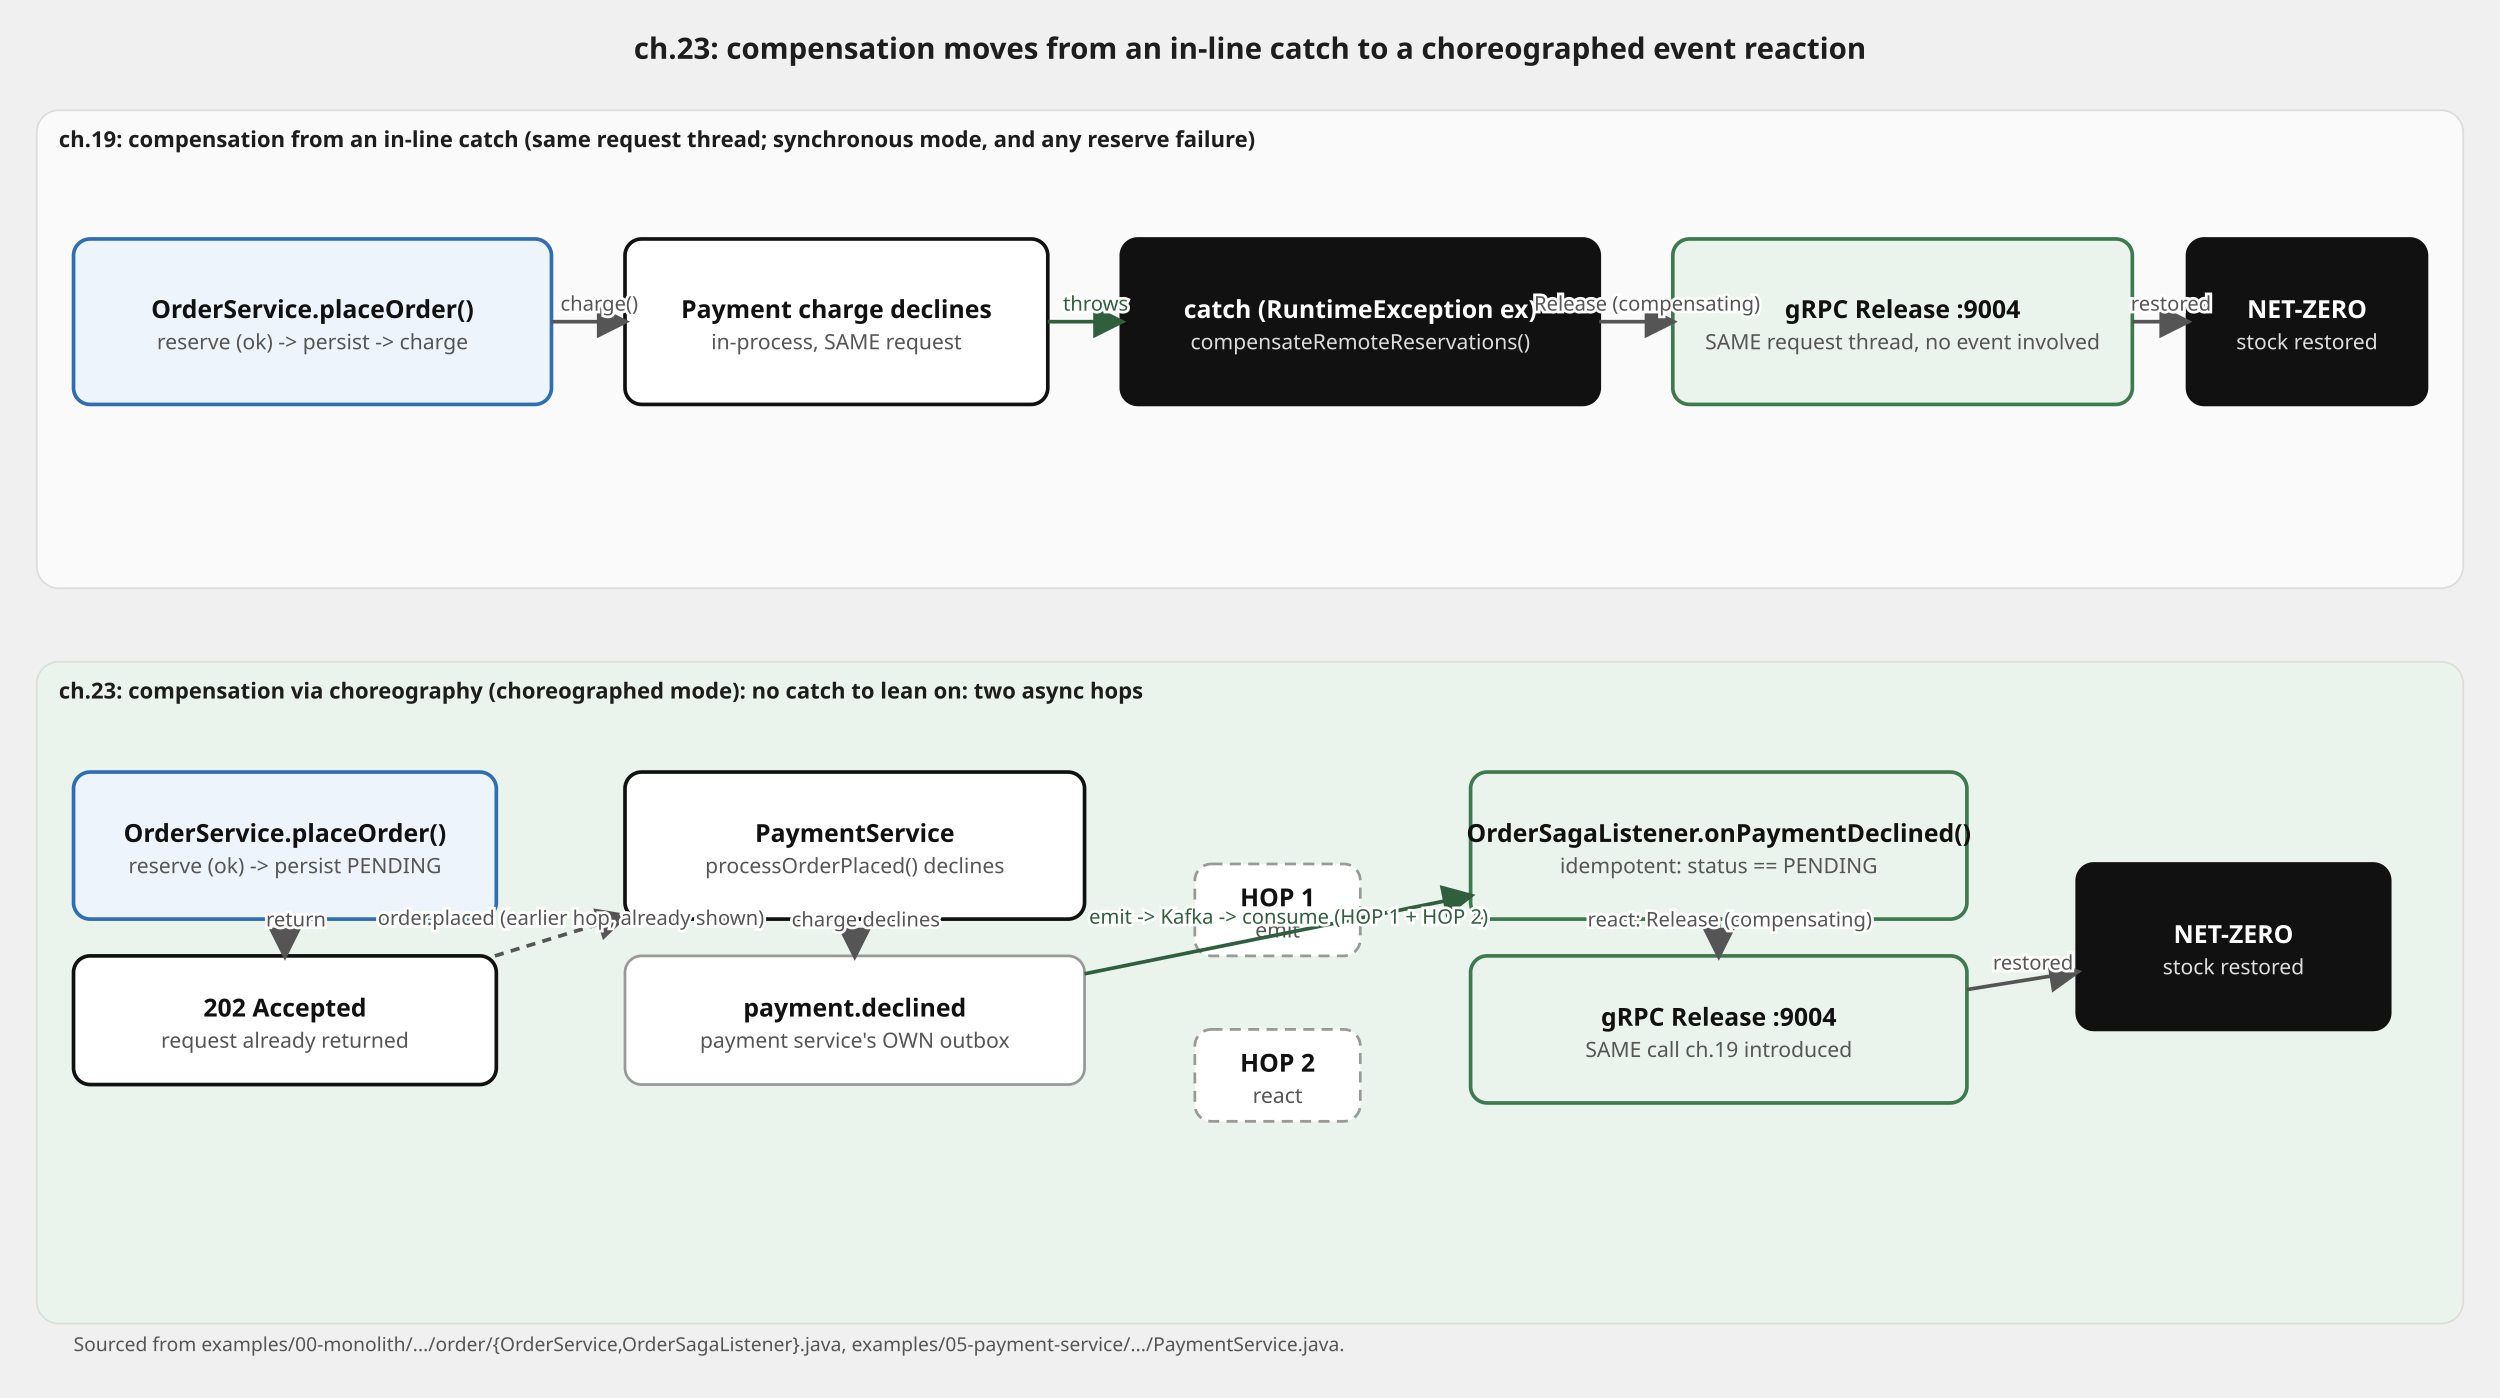
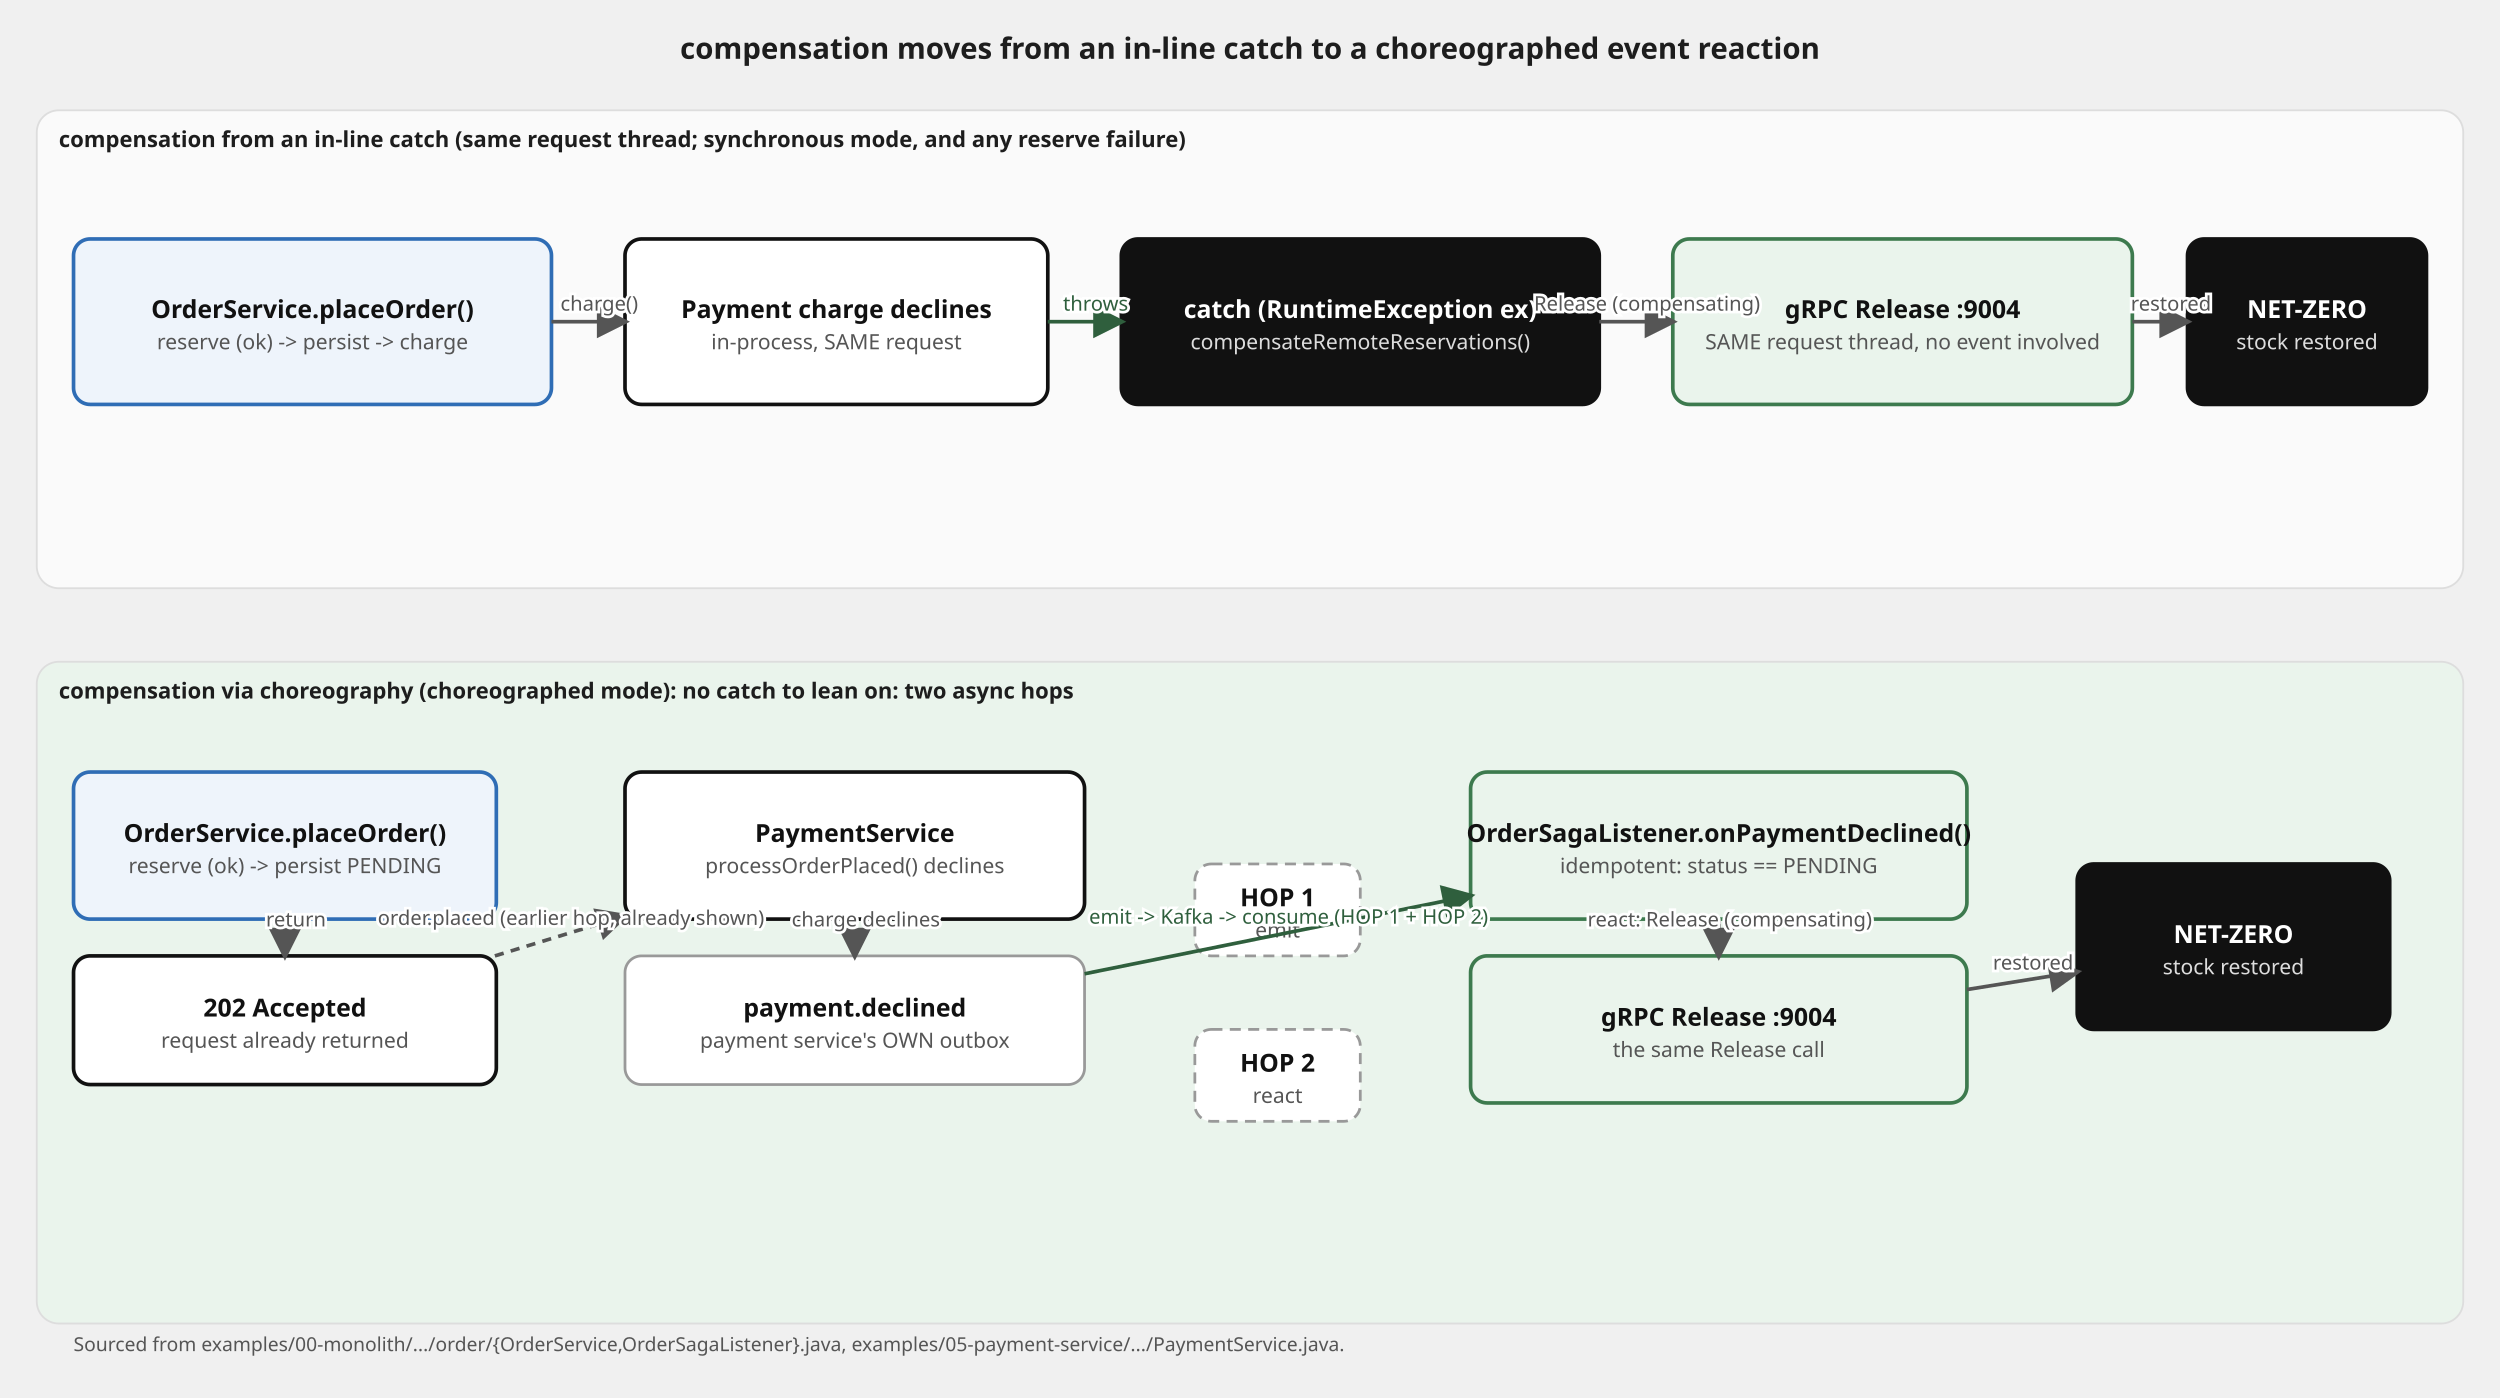
<svg xmlns="http://www.w3.org/2000/svg" viewBox="0 0 1360 760" font-family="'Red Hat Text', system-ui, sans-serif" role="img">
  <defs>
    <marker id="a" viewBox="0 0 10 10" refX="8.5" refY="5" markerWidth="9" markerHeight="9" orient="auto-start-reverse">
      <path d="M0,0 L10,5 L0,10 z" fill="#555" />
    </marker>
    <marker id="am" viewBox="0 0 10 10" refX="8.5" refY="5" markerWidth="9" markerHeight="9" orient="auto-start-reverse">
      <path d="M0,0 L10,5 L0,10 z" fill="#2f5f3d" />
    </marker>
  </defs>
  <rect x="20" y="60" width="1320" height="260" rx="12" fill="#fafafa" stroke="#ddd" />
-   <text x="32" y="80" font-size="12" font-weight="700" fill="#1d1d1d">ch.19: compensation from an in-line catch (same request thread; synchronous mode, and any reserve failure)</text>
+   <text x="32" y="80" font-size="12" font-weight="700" fill="#1d1d1d">compensation from an in-line catch (same request thread; synchronous mode, and any reserve failure)</text>
  <rect x="20" y="360" width="1320" height="360" rx="12" fill="#eaf4ec" stroke="#ddd" />
-   <text x="32" y="380" font-size="12" font-weight="700" fill="#1d1d1d">ch.23: compensation via choreography (choreographed mode): no catch to lean on: two async hops</text>
+   <text x="32" y="380" font-size="12" font-weight="700" fill="#1d1d1d">compensation via choreography (choreographed mode): no catch to lean on: two async hops</text>
  <rect x="40" y="130" width="260" height="90" rx="9" fill="#eef4fb" stroke="#2f6db5" stroke-width="2" />
  <text x="170.0" y="173.0" font-size="13.5" font-weight="700" fill="#111111" text-anchor="middle">OrderService.placeOrder()</text>
  <text x="170.0" y="190.0" font-size="11.5" fill="#555555" text-anchor="middle">reserve (ok) -&gt; persist -&gt; charge</text>
  <rect x="340" y="130" width="230" height="90" rx="9" fill="#ffffff" stroke="#111111" stroke-width="2" />
  <text x="455.0" y="173.0" font-size="13.5" font-weight="700" fill="#111111" text-anchor="middle">Payment charge declines</text>
  <text x="455.0" y="190.0" font-size="11.5" fill="#555555" text-anchor="middle">in-process, SAME request</text>
  <rect x="610" y="130" width="260" height="90" rx="9" fill="#111111" stroke="#111111" stroke-width="2" />
  <text x="740.0" y="173.0" font-size="13.5" font-weight="700" fill="#ffffff" text-anchor="middle">catch (RuntimeException ex)</text>
  <text x="740.0" y="190.0" font-size="11.5" fill="#dddddd" text-anchor="middle">compensateRemoteReservations()</text>
  <rect x="910" y="130" width="250" height="90" rx="9" fill="#eaf4ec" stroke="#3d7a4e" stroke-width="2" />
  <text x="1035.0" y="173.0" font-size="13.5" font-weight="700" fill="#111111" text-anchor="middle">gRPC Release :9004</text>
  <text x="1035.0" y="190.0" font-size="11.5" fill="#555555" text-anchor="middle">SAME request thread, no event involved</text>
  <rect x="1190" y="130" width="130" height="90" rx="9" fill="#111111" stroke="#111111" stroke-width="2" />
  <text x="1255.0" y="173.0" font-size="13.5" font-weight="700" fill="#ffffff" text-anchor="middle">NET-ZERO</text>
  <text x="1255.0" y="190.0" font-size="11.5" fill="#dddddd" text-anchor="middle">stock restored</text>
  <rect x="40" y="420" width="230" height="80" rx="9" fill="#eef4fb" stroke="#2f6db5" stroke-width="2" />
  <text x="155.0" y="458.0" font-size="13.5" font-weight="700" fill="#111111" text-anchor="middle">OrderService.placeOrder()</text>
  <text x="155.0" y="475.0" font-size="11.5" fill="#555555" text-anchor="middle">reserve (ok) -&gt; persist PENDING</text>
  <rect x="40" y="520" width="230" height="70" rx="9" fill="#ffffff" stroke="#111111" stroke-width="2" />
  <text x="155.0" y="553.0" font-size="13.5" font-weight="700" fill="#111111" text-anchor="middle">202 Accepted</text>
  <text x="155.0" y="570.0" font-size="11.5" fill="#555555" text-anchor="middle">request already returned</text>
  <rect x="340" y="420" width="250" height="80" rx="9" fill="#ffffff" stroke="#111111" stroke-width="2" />
  <text x="465.0" y="458.0" font-size="13.5" font-weight="700" fill="#111111" text-anchor="middle">PaymentService</text>
  <text x="465.0" y="475.0" font-size="11.5" fill="#555555" text-anchor="middle">processOrderPlaced() declines</text>
  <rect x="340" y="520" width="250" height="70" rx="9" fill="#ffffff" stroke="#999999" stroke-width="1.5" />
  <text x="465.0" y="553.0" font-size="13.5" font-weight="700" fill="#111111" text-anchor="middle">payment.declined</text>
  <text x="465.0" y="570.0" font-size="11.5" fill="#555555" text-anchor="middle">payment service's OWN outbox</text>
  <rect x="650" y="470" width="90" height="50" rx="9" fill="#ffffff" stroke="#999999" stroke-width="1.5" stroke-dasharray="6 4" />
  <text x="695.0" y="493.0" font-size="13.5" font-weight="700" fill="#111111" text-anchor="middle">HOP 1</text>
  <text x="695.0" y="510.0" font-size="11.5" fill="#555555" text-anchor="middle">emit</text>
  <rect x="800" y="420" width="270" height="80" rx="9" fill="#eaf4ec" stroke="#3d7a4e" stroke-width="2" />
  <text x="935.0" y="458.0" font-size="13.5" font-weight="700" fill="#111111" text-anchor="middle">OrderSagaListener.onPaymentDeclined()</text>
  <text x="935.0" y="475.0" font-size="11.5" fill="#555555" text-anchor="middle">idempotent: status == PENDING</text>
  <rect x="650" y="560" width="90" height="50" rx="9" fill="#ffffff" stroke="#999999" stroke-width="1.5" stroke-dasharray="6 4" />
  <text x="695.0" y="583.0" font-size="13.5" font-weight="700" fill="#111111" text-anchor="middle">HOP 2</text>
  <text x="695.0" y="600.0" font-size="11.5" fill="#555555" text-anchor="middle">react</text>
  <rect x="800" y="520" width="270" height="80" rx="9" fill="#eaf4ec" stroke="#3d7a4e" stroke-width="2" />
  <text x="935.0" y="558.0" font-size="13.5" font-weight="700" fill="#111111" text-anchor="middle">gRPC Release :9004</text>
-   <text x="935.0" y="575.0" font-size="11.5" fill="#555555" text-anchor="middle">SAME call ch.19 introduced</text>
+   <text x="935.0" y="575.0" font-size="11.5" fill="#555555" text-anchor="middle">the same Release call</text>
  <rect x="1130" y="470" width="170" height="90" rx="9" fill="#111111" stroke="#111111" stroke-width="2" />
  <text x="1215.0" y="513.0" font-size="13.5" font-weight="700" fill="#ffffff" text-anchor="middle">NET-ZERO</text>
  <text x="1215.0" y="530.0" font-size="11.5" fill="#dddddd" text-anchor="middle">stock restored</text>
  <path d="M300.0,175.0 L340.0,175.0" fill="none" stroke="#555" stroke-width="2" marker-end="url(#a)" />
  <text x="326.0" y="169.0" font-size="11" fill="#ffffff" stroke="#ffffff" stroke-width="3" paint-order="stroke" text-anchor="middle">charge()</text>
  <text x="326.0" y="169.0" font-size="11" fill="#555" text-anchor="middle">charge()</text>
  <path d="M570.0,175.0 L610.0,175.0" fill="none" stroke="#2f5f3d" stroke-width="2" marker-end="url(#am)" />
  <text x="596.0" y="169.0" font-size="11" fill="#ffffff" stroke="#ffffff" stroke-width="3" paint-order="stroke" text-anchor="middle">throws</text>
  <text x="596.0" y="169.0" font-size="11" fill="#2f5f3d" text-anchor="middle">throws</text>
  <path d="M870.0,175.0 L910.0,175.0" fill="none" stroke="#555" stroke-width="2" marker-end="url(#a)" />
  <text x="896.0" y="169.0" font-size="11" fill="#ffffff" stroke="#ffffff" stroke-width="3" paint-order="stroke" text-anchor="middle">Release (compensating)</text>
  <text x="896.0" y="169.0" font-size="11" fill="#555" text-anchor="middle">Release (compensating)</text>
  <path d="M1160.0,175.0 L1190.0,175.0" fill="none" stroke="#555" stroke-width="2" marker-end="url(#a)" />
  <text x="1181.0" y="169.0" font-size="11" fill="#ffffff" stroke="#ffffff" stroke-width="3" paint-order="stroke" text-anchor="middle">restored</text>
  <text x="1181.0" y="169.0" font-size="11" fill="#555" text-anchor="middle">restored</text>
  <path d="M155.0,500.0 L155.0,520.0" fill="none" stroke="#555" stroke-width="2" marker-end="url(#a)" />
  <text x="161.0" y="504.0" font-size="11" fill="#ffffff" stroke="#ffffff" stroke-width="3" paint-order="stroke" text-anchor="middle">return</text>
  <text x="161.0" y="504.0" font-size="11" fill="#555" text-anchor="middle">return</text>
  <path d="M269.211,520.0 L340.0,498.306" fill="none" stroke="#555" stroke-width="2" stroke-dasharray="5 4" marker-end="url(#a)" />
  <text x="310.605" y="503.153" font-size="11" fill="#ffffff" stroke="#ffffff" stroke-width="3" paint-order="stroke" text-anchor="middle">order.placed (earlier hop, already shown)</text>
  <text x="310.605" y="503.153" font-size="11" fill="#555" text-anchor="middle">order.placed (earlier hop, already shown)</text>
  <path d="M465.0,500.0 L465.0,520.0" fill="none" stroke="#555" stroke-width="2" marker-end="url(#a)" />
  <text x="471.0" y="504.0" font-size="11" fill="#ffffff" stroke="#ffffff" stroke-width="3" paint-order="stroke" text-anchor="middle">charge declines</text>
  <text x="471.0" y="504.0" font-size="11" fill="#555" text-anchor="middle">charge declines</text>
  <path d="M590.0,529.734 L800.0,487.287" fill="none" stroke="#2f5f3d" stroke-width="2" marker-end="url(#am)" />
  <text x="701.0" y="502.511" font-size="11" fill="#ffffff" stroke="#ffffff" stroke-width="3" paint-order="stroke" text-anchor="middle">emit -&gt; Kafka -&gt; consume (HOP 1 + HOP 2)</text>
  <text x="701.0" y="502.511" font-size="11" fill="#2f5f3d" text-anchor="middle">emit -&gt; Kafka -&gt; consume (HOP 1 + HOP 2)</text>
  <path d="M935.0,500.0 L935.0,520.0" fill="none" stroke="#555" stroke-width="2" marker-end="url(#a)" />
  <text x="941.0" y="504.0" font-size="11" fill="#ffffff" stroke="#ffffff" stroke-width="3" paint-order="stroke" text-anchor="middle">react: Release (compensating)</text>
  <text x="941.0" y="504.0" font-size="11" fill="#555" text-anchor="middle">react: Release (compensating)</text>
  <path d="M1070.0,538.304 L1130.0,528.661" fill="none" stroke="#555" stroke-width="2" marker-end="url(#a)" />
  <text x="1106.0" y="527.482" font-size="11" fill="#ffffff" stroke="#ffffff" stroke-width="3" paint-order="stroke" text-anchor="middle">restored</text>
  <text x="1106.0" y="527.482" font-size="11" fill="#555" text-anchor="middle">restored</text>
-   <text x="680.0" y="32" font-size="16" fill="#1d1d1d" text-anchor="middle" font-weight="700">ch.23: compensation moves from an in-line catch to a choreographed event reaction</text>
+   <text x="680.0" y="32" font-size="16" fill="#1d1d1d" text-anchor="middle" font-weight="700">compensation moves from an in-line catch to a choreographed event reaction</text>
  <text x="40" y="735" font-size="10.5" fill="#555555" text-anchor="start">Sourced from examples/00-monolith/.../order/{OrderService,OrderSagaListener}.java, examples/05-payment-service/.../PaymentService.java.</text>
</svg>
